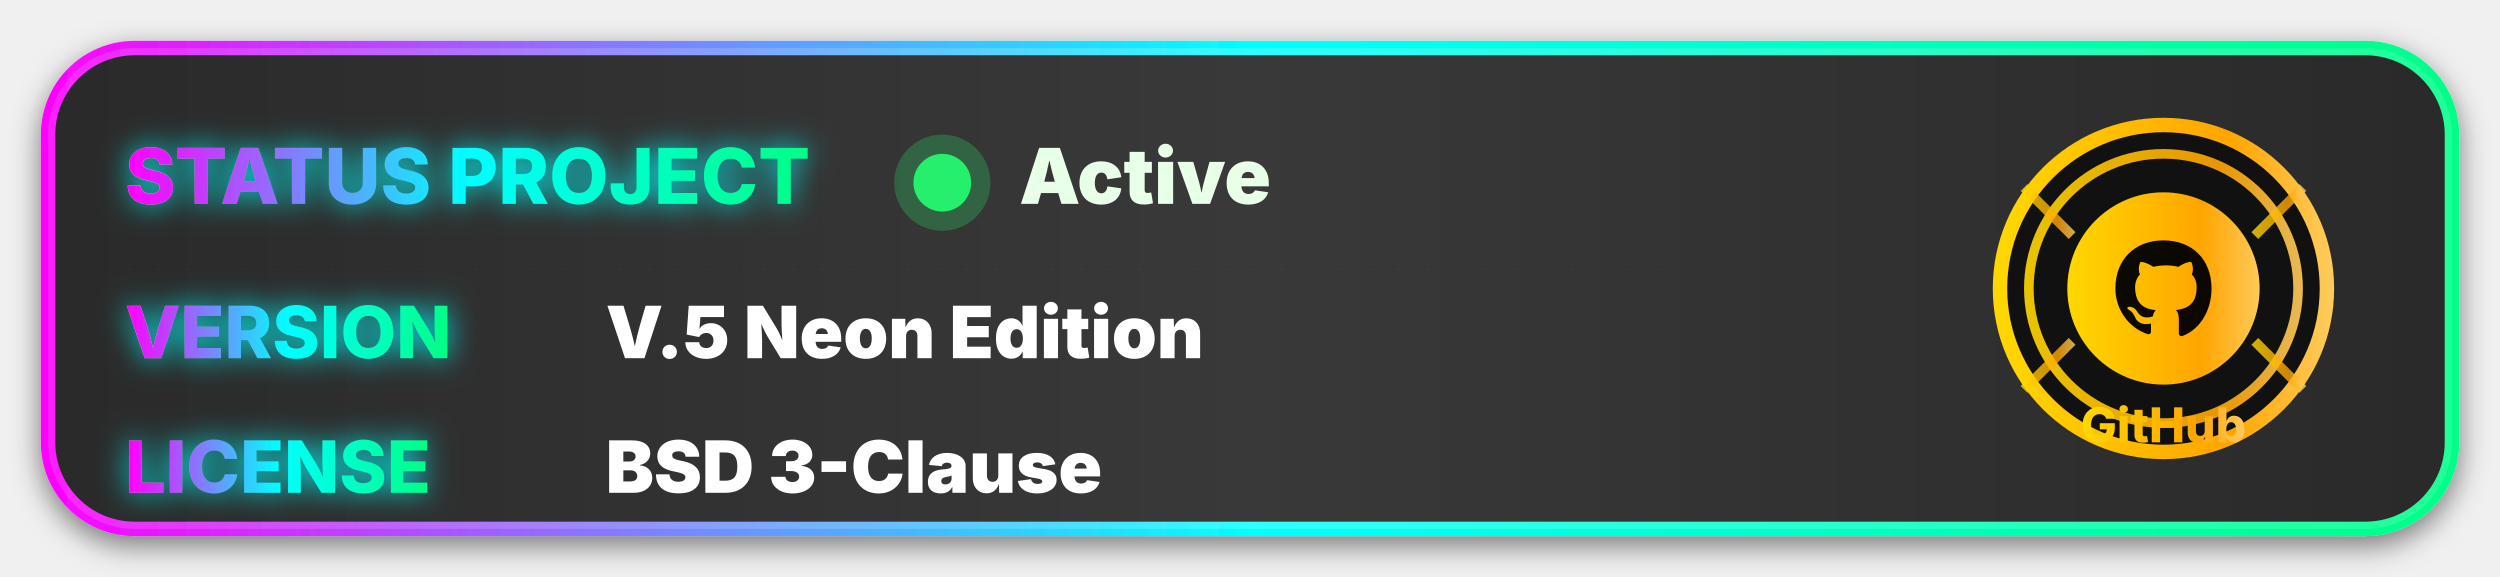
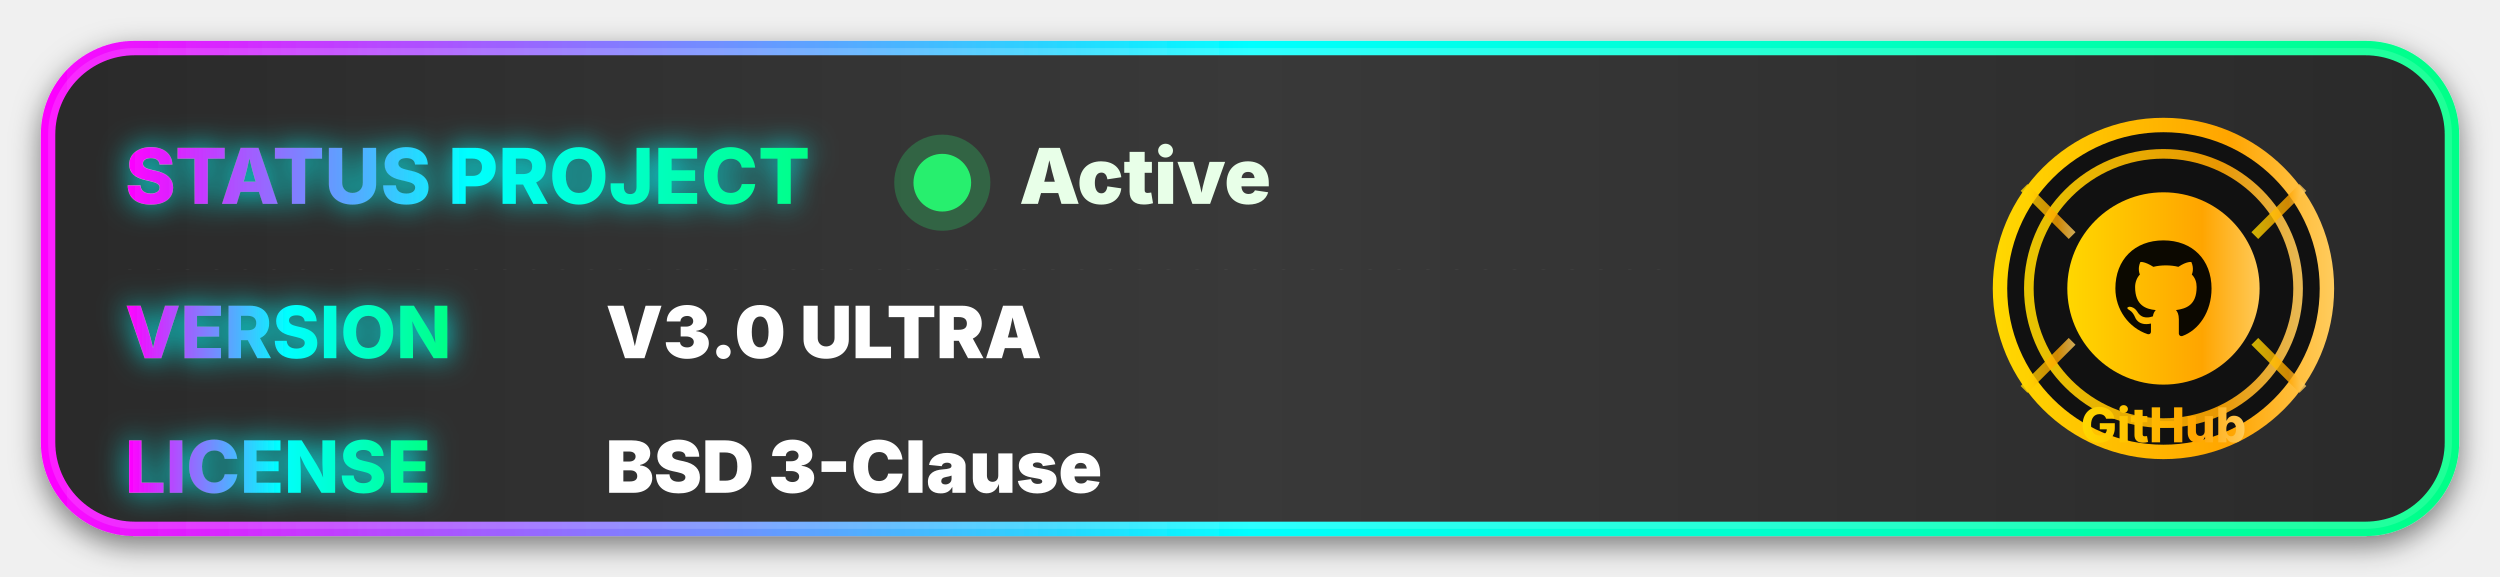
<svg xmlns="http://www.w3.org/2000/svg" width="520" height="120" viewBox="0 0 520 120" role="img" aria-labelledby="title desc">
  <defs>
    <linearGradient id="holo" x1="0%" y1="0%" x2="200%" y2="0%">
      <stop offset="0%" stop-color="#ff00ff" />
      <stop offset="25%" stop-color="#00ffff" />
      <stop offset="50%" stop-color="#00ff87" />
      <stop offset="75%" stop-color="#ffff00" />
      <stop offset="100%" stop-color="#ff00ff" />
      <animateTransform attributeName="gradientTransform" type="translate" from="-1,0" to="1,0" dur="7s" repeatCount="indefinite" />
    </linearGradient>
    <linearGradient id="shine" x1="-100%" y1="0" x2="200%" y2="0">
      <stop offset="0%" stop-color="white" stop-opacity="0" />
      <stop offset="50%" stop-color="white" stop-opacity="0.18" />
      <stop offset="100%" stop-color="white" stop-opacity="0" />
      <animateTransform attributeName="gradientTransform" type="translate" from="-1,0" to="1,0" dur="4s" repeatCount="indefinite" />
    </linearGradient>
    <linearGradient id="gold" x1="0%" y1="0%" x2="200%" y2="0%">
      <stop offset="0%" stop-color="#FFD700" />
      <stop offset="35%" stop-color="#FFA500" />
      <stop offset="70%" stop-color="#FFFACD" />
      <stop offset="100%" stop-color="#FFD700" />
      <animateTransform attributeName="gradientTransform" type="translate" from="-1,0" to="1,0" dur="3s" repeatCount="indefinite" />
    </linearGradient>
    <filter id="glow" x="-60%" y="-60%" width="220%" height="220%">
      <feGaussianBlur in="SourceAlpha" stdDeviation="3" result="b1" />
      <feColorMatrix in="b1" type="matrix" values="0 0 0 0 0                 0 0 0 0 1                 0 0 0 0 1                 0 0 0 0.9 0" result="c1" />
      <feMerge>
        <feMergeNode in="c1" />
        <feMergeNode in="SourceGraphic" />
      </feMerge>
    </filter>
    <filter id="shadow" x="-20%" y="-20%" width="140%" height="140%">
      <feDropShadow dx="0" dy="2" stdDeviation="3" flood-color="#000" flood-opacity="0.5" />
    </filter>
    <pattern id="dots" width="6" height="6" patternUnits="userSpaceOnUse">
      <circle cx="1" cy="3" r="1" fill="#ffffff" opacity="0.15" />
    </pattern>
  </defs>
  <rect x="10" y="10" width="500" height="100" rx="18" fill="#0A0A0A" stroke="url(#holo)" stroke-width="3" filter="url(#shadow)">
    <animate attributeName="stroke-width" values="3;5;3" dur="3s" repeatCount="indefinite" />
  </rect>
  <rect x="10" y="10" width="500" height="100" rx="18" fill="url(#shine)" />
  <g transform="translate(26,28)" font-family="Segoe UI, Inter, system-ui, Arial, sans-serif">
    <g>
      <text x="0" y="0" dy="0.9em" font-size="16" font-weight="800" fill="url(#holo)" filter="url(#glow)">STATUS PROJECT</text>
      <g transform="translate(170,10)">
        <circle cx="0" cy="0" r="6" fill="#27EF6E">
          <animate attributeName="opacity" values="1;0.25;1" dur="1.2s" repeatCount="indefinite" />
          <animate attributeName="r" values="6;5;6" dur="1.2s" repeatCount="indefinite" />
        </circle>
        <circle cx="0" cy="0" r="10" fill="#27EF6E" opacity="0.25">
          <animate attributeName="opacity" values="0.25;0.05;0.25" dur="1.2s" repeatCount="indefinite" />
          <animate attributeName="r" values="10;12;10" dur="1.2s" repeatCount="indefinite" />
        </circle>
      </g>
      <text x="186" y="0" dy="0.9em" font-size="16" font-weight="900" fill="#E8FFE8">Active</text>
    </g>
    <rect x="0" y="28" width="320" height="2" fill="url(#dots)" />
    <g transform="translate(0,33)">
      <text x="0" y="0" dy="0.9em" font-size="15" font-weight="800" fill="url(#holo)" filter="url(#glow)">VERSION</text>
-       <text x="100" y="0" dy="0.9em" font-size="15" font-weight="900" fill="#FFFFFF">V.5 Neon Edition</text>
+       <text x="100" y="0" dy="0.9em" font-size="15" font-weight="900" fill="#FFFFFF">V3.0 ULTRA</text>
    </g>
    <g transform="translate(0,61)">
      <text x="0" y="0" dy="0.9em" font-size="15" font-weight="800" fill="url(#holo)" filter="url(#glow)">LICENSE</text>
      <text x="100" y="0" dy="0.9em" font-size="15" font-weight="900" fill="#FFFFFF">BSD 3-Clause</text>
    </g>
  </g>
  <g transform="translate(400,22)">
    <circle cx="50" cy="38" r="34" fill="#111" stroke="url(#gold)" stroke-width="3" />
    <circle cx="50" cy="38" r="28" fill="none" stroke="url(#gold)" stroke-width="2" opacity="0.9" />
    <g opacity="0.8">
      <path d="M50 0 L50 14" stroke="url(#gold)" stroke-width="2" />
      <path d="M50 62 L50 76" stroke="url(#gold)" stroke-width="2" />
      <path d="M12 38 L26 38" stroke="url(#gold)" stroke-width="2" />
      <path d="M74 38 L88 38" stroke="url(#gold)" stroke-width="2" />
      <path d="M21 17 L31 27" stroke="url(#gold)" stroke-width="2" />
      <path d="M69 49 L79 59" stroke="url(#gold)" stroke-width="2" />
      <path d="M21 59 L31 49" stroke="url(#gold)" stroke-width="2" />
      <path d="M69 27 L79 17" stroke="url(#gold)" stroke-width="2" />
    </g>
    <circle cx="50" cy="38" r="20" fill="url(#gold)" />
    <path d="M50 28c-6 0-10 4-10 10c0 4.4 2.8 8.2 6.7 9.5c0.5 0.1 0.7-0.2 0.7-0.5              c0-0.2 0-0.9 0-1.7c-2.7 0.6-3.3-1.3-3.3-1.3c-0.5-1.2-1.2-1.5-1.2-1.5              c-1-0.6 0.1-0.7 0.1-0.7c1.1 0.1 1.6 1.1 1.6 1.1c1 1.6 2.6 1.1 3.2 0.9              c0.1-0.7 0.4-1.1 0.6-1.3c-2.1-0.2-4.3-1-4.3-4.8c0-1 0.4-2 1-2.6              c-0.1-0.2-0.5-1.3 0.1-2.6c0 0 0.8-0.2 2.7 1c0.8-0.2 1.7-0.3 2.6-0.3              s1.8 0.1 2.6 0.3c1.8-1.2 2.7-1 2.7-1c0.6 1.3 0.2 2.4 0.1 2.6              c0.7 0.7 1 1.6 1 2.6c0 3.8-2.2 4.5-4.3 4.8c0.3 0.3 0.6 0.9 0.6 1.9              c0 1.4 0 2.6 0 3c0 0.2 0.2 0.6 0.7 0.5C57.3 46.7 60 42.9 60 38              c0-6-4-10-10-10z" fill="#000" opacity="0.95" />
    <text x="50" y="70" text-anchor="middle" font-family="Segoe UI, Inter, system-ui, Arial, sans-serif" font-size="10" font-weight="800" fill="url(#gold)">GitHub</text>
    <animateTransform attributeName="transform" type="translate" values="400,22; 400,21; 400,22" dur="2.5s" repeatCount="indefinite" />
  </g>
</svg>
